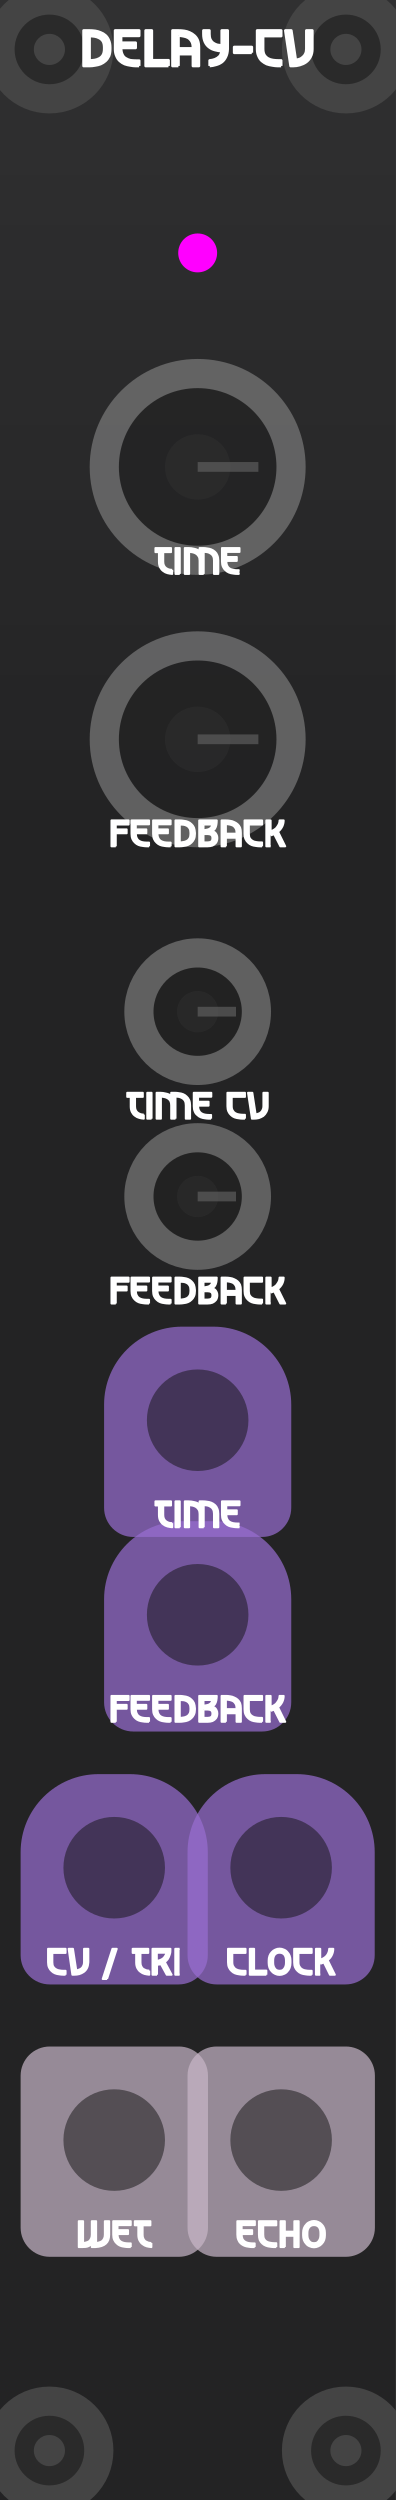
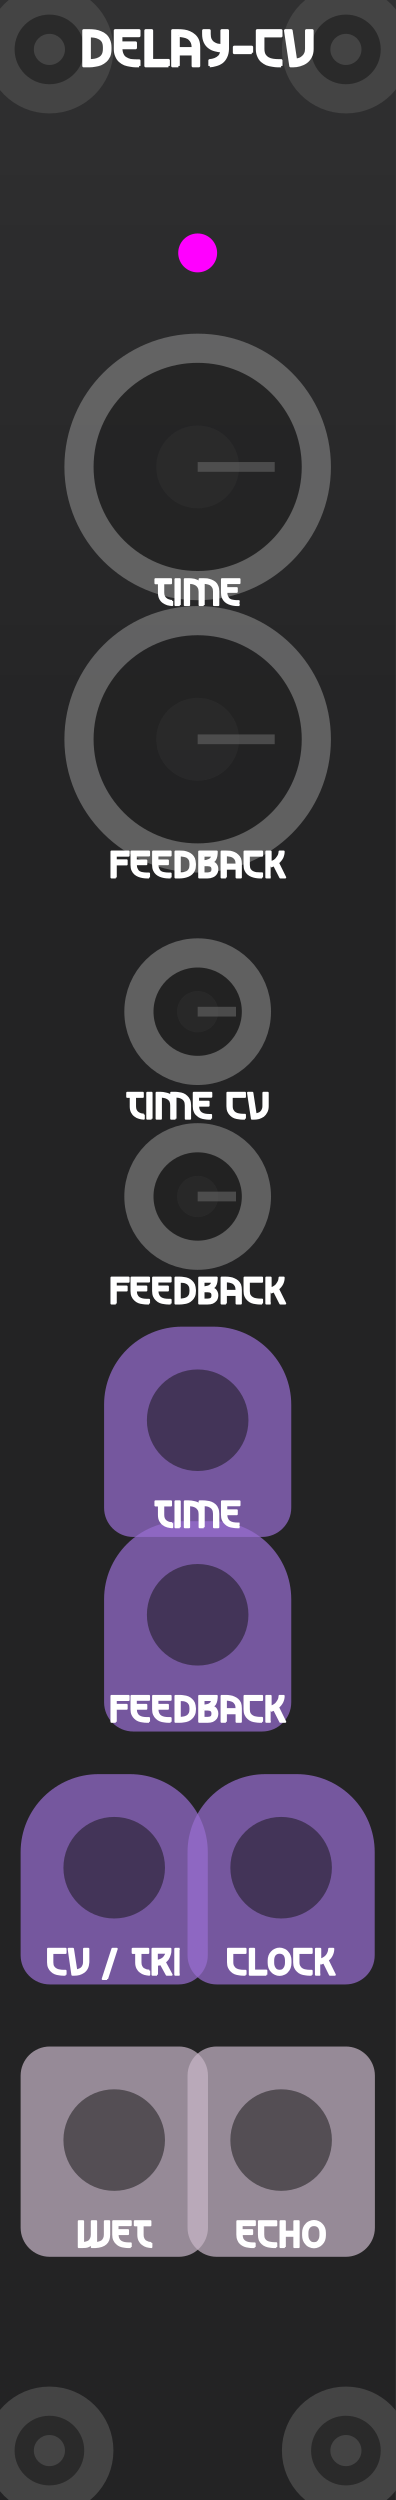
<svg xmlns="http://www.w3.org/2000/svg" viewBox="0 0 20.32 128.5" width="20.32mm" height="128.5mm">
  <g id="layer-background">
    <rect x="0.3" y="0.3" width="19.72" height="127.9" fill="none" stroke="#333" stroke-width="1.5" />
    <rect x="0" y="0.000" width="20.32" height="1.295" fill="#303031" />
    <rect x="0" y="1.285" width="20.32" height="1.295" fill="#303031" />
    <rect x="0" y="2.570" width="20.32" height="1.295" fill="#2f2f30" />
    <rect x="0" y="3.855" width="20.32" height="1.295" fill="#2f2f30" />
    <rect x="0" y="5.140" width="20.32" height="1.295" fill="#2e2e2f" />
    <rect x="0" y="6.425" width="20.32" height="1.295" fill="#2e2e2f" />
    <rect x="0" y="7.710" width="20.32" height="1.295" fill="#2e2e2f" />
    <rect x="0" y="8.995" width="20.32" height="1.295" fill="#2d2d2e" />
    <rect x="0" y="10.280" width="20.32" height="1.295" fill="#2d2d2e" />
    <rect x="0" y="11.565" width="20.32" height="1.295" fill="#2c2c2d" />
    <rect x="0" y="12.850" width="20.32" height="1.295" fill="#2c2c2d" />
    <rect x="0" y="14.135" width="20.32" height="1.295" fill="#2c2c2d" />
    <rect x="0" y="15.420" width="20.32" height="1.295" fill="#2b2b2c" />
    <rect x="0" y="16.705" width="20.32" height="1.295" fill="#2b2b2c" />
    <rect x="0" y="17.990" width="20.32" height="1.295" fill="#2a2a2b" />
    <rect x="0" y="19.275" width="20.32" height="1.295" fill="#2a2a2b" />
    <rect x="0" y="20.560" width="20.32" height="1.295" fill="#2a2a2b" />
    <rect x="0" y="21.845" width="20.32" height="1.295" fill="#29292a" />
    <rect x="0" y="23.130" width="20.32" height="1.295" fill="#29292a" />
    <rect x="0" y="24.415" width="20.32" height="1.295" fill="#29292a" />
    <rect x="0" y="25.700" width="20.32" height="1.295" fill="#282829" />
    <rect x="0" y="26.985" width="20.32" height="1.295" fill="#282829" />
    <rect x="0" y="28.270" width="20.32" height="1.295" fill="#272728" />
    <rect x="0" y="29.555" width="20.32" height="1.295" fill="#272728" />
    <rect x="0" y="30.840" width="20.32" height="1.295" fill="#272728" />
    <rect x="0" y="32.125" width="20.32" height="1.295" fill="#262627" />
    <rect x="0" y="33.410" width="20.32" height="1.295" fill="#262627" />
    <rect x="0" y="34.695" width="20.32" height="1.295" fill="#252526" />
    <rect x="0" y="35.980" width="20.32" height="1.295" fill="#252526" />
    <rect x="0" y="37.265" width="20.32" height="1.295" fill="#252526" />
    <rect x="0" y="38.550" width="20.32" height="1.295" fill="#242425" />
    <rect x="0" y="39.835" width="20.32" height="1.295" fill="#242425" />
    <rect x="0" y="41.120" width="20.32" height="1.295" fill="#232324" />
    <rect x="0" y="42.405" width="20.32" height="1.295" fill="#232324" />
    <rect x="0" y="43.690" width="20.32" height="1.295" fill="#232324" />
    <rect x="0" y="44.975" width="20.32" height="1.295" fill="#232324" />
    <rect x="0" y="46.260" width="20.32" height="1.295" fill="#232324" />
    <rect x="0" y="47.545" width="20.32" height="1.295" fill="#232324" />
    <rect x="0" y="48.830" width="20.32" height="1.295" fill="#232324" />
    <rect x="0" y="50.115" width="20.32" height="1.295" fill="#232324" />
    <rect x="0" y="51.400" width="20.32" height="1.295" fill="#232324" />
    <rect x="0" y="52.685" width="20.32" height="1.295" fill="#232324" />
    <rect x="0" y="53.970" width="20.32" height="1.295" fill="#232324" />
    <rect x="0" y="55.255" width="20.32" height="1.295" fill="#232324" />
    <rect x="0" y="56.540" width="20.32" height="1.295" fill="#232324" />
    <rect x="0" y="57.825" width="20.32" height="1.295" fill="#232324" />
    <rect x="0" y="59.110" width="20.32" height="1.295" fill="#232324" />
    <rect x="0" y="60.395" width="20.32" height="1.295" fill="#232324" />
    <rect x="0" y="61.680" width="20.32" height="1.295" fill="#232324" />
    <rect x="0" y="62.965" width="20.32" height="1.295" fill="#232324" />
    <rect x="0" y="64.250" width="20.32" height="1.295" fill="#232324" />
    <rect x="0" y="65.535" width="20.32" height="1.295" fill="#232324" />
    <rect x="0" y="66.820" width="20.32" height="1.295" fill="#232324" />
    <rect x="0" y="68.105" width="20.32" height="1.295" fill="#232324" />
    <rect x="0" y="69.390" width="20.32" height="1.295" fill="#232324" />
    <rect x="0" y="70.675" width="20.32" height="1.295" fill="#232324" />
    <rect x="0" y="71.960" width="20.32" height="1.295" fill="#232324" />
    <rect x="0" y="73.245" width="20.32" height="1.295" fill="#232324" />
    <rect x="0" y="74.530" width="20.32" height="1.295" fill="#232324" />
    <rect x="0" y="75.815" width="20.32" height="1.295" fill="#232324" />
    <rect x="0" y="77.100" width="20.32" height="1.295" fill="#232324" />
    <rect x="0" y="78.385" width="20.32" height="1.295" fill="#232324" />
    <rect x="0" y="79.670" width="20.32" height="1.295" fill="#232324" />
    <rect x="0" y="80.955" width="20.32" height="1.295" fill="#232324" />
    <rect x="0" y="82.240" width="20.32" height="1.295" fill="#232324" />
    <rect x="0" y="83.525" width="20.32" height="1.295" fill="#232324" />
    <rect x="0" y="84.810" width="20.32" height="1.295" fill="#232324" />
    <rect x="0" y="86.095" width="20.32" height="1.295" fill="#232324" />
    <rect x="0" y="87.380" width="20.32" height="1.295" fill="#232324" />
    <rect x="0" y="88.665" width="20.32" height="1.295" fill="#232324" />
    <rect x="0" y="89.950" width="20.32" height="1.295" fill="#232324" />
    <rect x="0" y="91.235" width="20.32" height="1.295" fill="#232324" />
    <rect x="0" y="92.520" width="20.32" height="1.295" fill="#232324" />
    <rect x="0" y="93.805" width="20.32" height="1.295" fill="#232324" />
    <rect x="0" y="95.090" width="20.32" height="1.295" fill="#232324" />
    <rect x="0" y="96.375" width="20.32" height="1.295" fill="#232324" />
    <rect x="0" y="97.660" width="20.32" height="1.295" fill="#232324" />
    <rect x="0" y="98.945" width="20.32" height="1.295" fill="#232324" />
    <rect x="0" y="100.230" width="20.32" height="1.295" fill="#232324" />
    <rect x="0" y="101.515" width="20.32" height="1.295" fill="#232324" />
    <rect x="0" y="102.800" width="20.32" height="1.295" fill="#232324" />
    <rect x="0" y="104.085" width="20.32" height="1.295" fill="#232324" />
    <rect x="0" y="105.370" width="20.32" height="1.295" fill="#232324" />
    <rect x="0" y="106.655" width="20.32" height="1.295" fill="#232324" />
    <rect x="0" y="107.940" width="20.32" height="1.295" fill="#232324" />
    <rect x="0" y="109.225" width="20.32" height="1.295" fill="#232324" />
    <rect x="0" y="110.510" width="20.32" height="1.295" fill="#232324" />
    <rect x="0" y="111.795" width="20.32" height="1.295" fill="#232324" />
    <rect x="0" y="113.080" width="20.32" height="1.295" fill="#232324" />
    <rect x="0" y="114.365" width="20.32" height="1.295" fill="#232324" />
    <rect x="0" y="115.650" width="20.32" height="1.295" fill="#232324" />
    <rect x="0" y="116.935" width="20.32" height="1.295" fill="#232324" />
    <rect x="0" y="118.220" width="20.32" height="1.295" fill="#232324" />
    <rect x="0" y="119.505" width="20.32" height="1.295" fill="#232324" />
    <rect x="0" y="120.790" width="20.32" height="1.295" fill="#232324" />
    <rect x="0" y="122.075" width="20.32" height="1.295" fill="#232324" />
    <rect x="0" y="123.360" width="20.32" height="1.295" fill="#232324" />
    <rect x="0" y="124.645" width="20.32" height="1.295" fill="#232324" />
    <rect x="0" y="125.930" width="20.32" height="1.295" fill="#232324" />
    <rect x="0" y="127.215" width="20.32" height="1.295" fill="#232324" />
  </g>
  <g id="layer-outlines">
    <circle cx="2.54" cy="2.54" r="2.54" fill="#2a2a2a" stroke="#444" stroke-width="1.5" />
    <circle cx="2.54" cy="2.54" r="0.8" fill="#444" />
    <circle cx="2.54" cy="125.96" r="2.54" fill="#2a2a2a" stroke="#444" stroke-width="1.5" />
    <circle cx="2.54" cy="125.96" r="0.8" fill="#444" />
    <circle cx="17.78" cy="2.54" r="2.54" fill="#2a2a2a" stroke="#444" stroke-width="1.5" />
    <circle cx="17.78" cy="2.54" r="0.8" fill="#444" />
    <circle cx="17.78" cy="125.96" r="2.54" fill="#2a2a2a" stroke="#444" stroke-width="1.5" />
    <circle cx="17.78" cy="125.96" r="0.8" fill="#444" />
    <circle cx="10.16" cy="13.00" r="1" fill="#f0f" />
-     <circle cx="10.16" cy="24.00" r="4.80" fill="#222" stroke="#888" stroke-width="1.5" opacity="0.6" />
-     <circle cx="10.16" cy="24.00" r="1.68" fill="#333" opacity="0.4" />
-     <line x1="10.16" y1="24.00" x2="13.28" y2="24.00" stroke="#666" stroke-width="0.5" opacity="0.6" />
-     <circle cx="10.16" cy="38.00" r="4.80" fill="#222" stroke="#888" stroke-width="1.5" opacity="0.6" />
-     <circle cx="10.16" cy="38.00" r="1.68" fill="#333" opacity="0.4" />
-     <line x1="10.16" y1="38.00" x2="13.28" y2="38.00" stroke="#666" stroke-width="0.5" opacity="0.6" />
+     <circle cx="10.16" cy="24.00" r="6.10" fill="#222" stroke="#888" stroke-width="1.5" opacity="0.6" />
+     <circle cx="10.16" cy="24.00" r="2.13" fill="#333" opacity="0.4" />
+     <line x1="10.16" y1="24.00" x2="14.12" y2="24.00" stroke="#666" stroke-width="0.5" opacity="0.6" />
+     <circle cx="10.16" cy="38.00" r="6.10" fill="#222" stroke="#888" stroke-width="1.5" opacity="0.6" />
+     <circle cx="10.16" cy="38.00" r="2.13" fill="#333" opacity="0.4" />
+     <line x1="10.16" y1="38.00" x2="14.12" y2="38.00" stroke="#666" stroke-width="0.5" opacity="0.6" />
    <circle cx="10.16" cy="52.00" r="3.02" fill="#222" stroke="#888" stroke-width="1.5" opacity="0.6" />
    <circle cx="10.16" cy="52.00" r="1.06" fill="#333" opacity="0.4" />
    <line x1="10.16" y1="52.00" x2="12.13" y2="52.00" stroke="#666" stroke-width="0.5" opacity="0.6" />
    <circle cx="10.16" cy="61.50" r="3.02" fill="#222" stroke="#888" stroke-width="1.5" opacity="0.6" />
    <circle cx="10.16" cy="61.50" r="1.06" fill="#333" opacity="0.4" />
    <line x1="10.16" y1="61.50" x2="12.13" y2="61.50" stroke="#666" stroke-width="0.5" opacity="0.6" />
    <path d="M6.85 79.00 A1.50 1.50 0 0 1 5.35 77.50 L5.35 72.20 A4.01 4.01 0 0 1 9.36 68.19 L10.96 68.19 A4.01 4.01 0 0 1 14.97 72.20 L14.97 77.50 A1.50 1.50 0 0 1 13.47 79.00 L6.85 79.00 Z" fill="#996dd2" opacity="0.7" />
    <circle cx="10.16" cy="73.00" r="2.61" fill="#111" opacity="0.5" />
    <path d="M6.85 89.00 A1.50 1.50 0 0 1 5.35 87.50 L5.35 82.20 A4.01 4.01 0 0 1 9.36 78.19 L10.96 78.19 A4.01 4.01 0 0 1 14.97 82.20 L14.97 87.50 A1.50 1.50 0 0 1 13.47 89.00 L6.85 89.00 Z" fill="#996dd2" opacity="0.7" />
    <circle cx="10.16" cy="83.00" r="2.61" fill="#111" opacity="0.5" />
    <path d="M2.56 102.00 A1.50 1.50 0 0 1 1.06 100.50 L1.06 95.20 A4.01 4.01 0 0 1 5.07 91.19 L6.67 91.19 A4.01 4.01 0 0 1 10.68 95.20 L10.68 100.50 A1.50 1.50 0 0 1 9.18 102.00 L2.56 102.00 Z" fill="#996dd2" opacity="0.7" />
    <circle cx="5.87" cy="96.00" r="2.61" fill="#111" opacity="0.5" />
    <path d="M11.14 102.00 A1.50 1.50 0 0 1 9.64 100.50 L9.64 95.20 A4.01 4.01 0 0 1 13.65 91.19 L15.25 91.19 A4.01 4.01 0 0 1 19.26 95.20 L19.26 100.50 A1.50 1.50 0 0 1 17.76 102.00 L11.14 102.00 Z" fill="#996dd2" opacity="0.7" />
    <circle cx="14.45" cy="96.00" r="2.61" fill="#111" opacity="0.5" />
    <rect x="1.06" y="105.19" width="9.63" height="10.81" rx="1.5" fill="#c8b7c7" opacity="0.7" />
    <circle cx="5.87" cy="110.00" r="2.61" fill="#111" opacity="0.5" />
    <rect x="9.64" y="105.19" width="9.63" height="10.81" rx="1.5" fill="#c8b7c7" opacity="0.7" />
    <circle cx="14.45" cy="110.00" r="2.61" fill="#111" opacity="0.5" />
  </g>
  <g id="layer-text">
    <path d="M4.60 3.39L4.30 3.39L4.30 1.57L4.60 1.57Q4.74 1.57 4.89 1.59Q5.03 1.61 5.17 1.67Q5.31 1.72 5.42 1.82Q5.53 1.92 5.59 2.07Q5.66 2.22 5.66 2.44L5.66 2.52Q5.66 2.73 5.60 2.88Q5.53 3.03 5.42 3.13Q5.31 3.23 5.17 3.29Q5.04 3.34 4.89 3.36Q4.74 3.39 4.60 3.39M4.60 1.85L4.60 3.11Q4.72 3.11 4.86 3.09Q4.99 3.07 5.10 3.01Q5.22 2.95 5.29 2.83Q5.36 2.71 5.36 2.51L5.36 2.44Q5.36 2.24 5.29 2.12Q5.22 2.01 5.10 1.95Q4.99 1.89 4.86 1.87Q4.72 1.85 4.60 1.85M7.15 3.39L6.99 3.39Q6.85 3.39 6.70 3.36Q6.55 3.34 6.41 3.29Q6.27 3.23 6.16 3.13Q6.05 3.03 5.99 2.88Q5.92 2.73 5.92 2.52L5.92 1.57L7.15 1.57L7.15 1.84L6.22 1.84L6.22 2.20L6.97 2.20L6.97 2.46L6.22 2.46Q6.22 2.67 6.29 2.81Q6.35 2.94 6.46 3Q6.57 3.07 6.70 3.10Q6.84 3.12 6.99 3.12L7.15 3.12L7.15 3.39M8.66 3.39L7.49 3.39L7.49 1.57L7.80 1.57L7.80 3.10L8.66 3.10L8.66 3.39M9.17 3.39L8.87 3.39L8.87 1.57L9.17 1.57Q9.31 1.57 9.46 1.59Q9.61 1.61 9.74 1.67Q9.88 1.73 9.99 1.83Q10.10 1.93 10.16 2.07Q10.22 2.22 10.22 2.44L10.22 3.39L9.92 3.39L9.92 2.78L9.17 2.78L9.17 3.39M9.17 1.83L9.17 2.49L9.92 2.49L9.92 2.44Q9.92 2.25 9.85 2.13Q9.78 2.01 9.67 1.94Q9.56 1.88 9.43 1.86Q9.30 1.83 9.17 1.83M10.78 3.39L10.78 3.11Q10.92 3.10 11.05 3.05Q11.18 3 11.28 2.90Q11.37 2.80 11.39 2.62Q11.23 2.62 11.06 2.57Q10.89 2.53 10.76 2.43Q10.62 2.33 10.54 2.16Q10.46 1.99 10.46 1.75L10.46 1.57L10.76 1.57L10.76 1.75Q10.76 1.92 10.81 2.03Q10.87 2.15 10.96 2.21Q11.06 2.28 11.17 2.31Q11.28 2.33 11.40 2.34L11.40 1.57L11.70 1.57L11.70 2.52Q11.69 2.76 11.61 2.92Q11.53 3.09 11.40 3.19Q11.26 3.29 11.10 3.33Q10.94 3.38 10.78 3.39M12.94 2.71L12.04 2.71L12.04 2.42L12.94 2.42L12.94 2.71M14.45 3.39L14.29 3.39Q14.15 3.39 14 3.36Q13.85 3.34 13.71 3.29Q13.58 3.23 13.46 3.13Q13.35 3.03 13.29 2.88Q13.22 2.73 13.22 2.52L13.22 1.57L14.45 1.57L14.45 1.85L13.52 1.85L13.52 2.51Q13.52 2.71 13.59 2.83Q13.67 2.95 13.78 3.01Q13.89 3.07 14.03 3.09Q14.16 3.11 14.29 3.11L14.45 3.11L14.45 3.39M15.07 3.39L14.94 3.39L14.67 1.57L14.97 1.57L15.20 3.09Q15.30 3.07 15.40 3.04Q15.50 3 15.57 2.93Q15.65 2.87 15.70 2.76Q15.75 2.66 15.75 2.51L15.75 1.57L16.05 1.57L16.05 2.52Q16.05 2.75 15.96 2.92Q15.87 3.09 15.73 3.19Q15.59 3.29 15.41 3.34Q15.24 3.39 15.07 3.39" fill="#ffffff" stroke="#ffffff" stroke-width="0.143" stroke-linejoin="round" />
-     <path d="M8.85 29.29L8.85 29.50Q8.73 29.49 8.61 29.46Q8.49 29.43 8.39 29.35Q8.29 29.28 8.23 29.16Q8.17 29.04 8.17 28.87L8.17 28.38L7.99 28.38L7.99 28.17L8.79 28.17L8.79 28.38L8.39 28.38L8.39 28.87Q8.39 28.99 8.43 29.07Q8.47 29.15 8.54 29.20Q8.60 29.24 8.68 29.27Q8.76 29.29 8.85 29.29M9.24 29.50L9.02 29.50L9.02 28.17L9.24 28.17L9.24 29.50M10.47 29.50L10.26 29.50L10.26 28.82Q10.26 28.68 10.21 28.60Q10.16 28.51 10.08 28.46Q10 28.41 9.91 28.39Q9.81 28.37 9.72 28.36L9.72 29.50L9.50 29.50L9.50 28.17L9.69 28.17Q9.83 28.17 9.99 28.21Q10.14 28.24 10.26 28.33L10.26 28.17L10.44 28.17Q10.54 28.17 10.65 28.19Q10.76 28.20 10.86 28.24Q10.96 28.28 11.05 28.36Q11.13 28.43 11.17 28.54Q11.22 28.65 11.22 28.81L11.22 29.50L11 29.50L11 28.81Q11 28.67 10.95 28.58Q10.90 28.49 10.82 28.45Q10.75 28.40 10.65 28.38Q10.56 28.37 10.47 28.36L10.47 29.50M12.31 29.50L12.19 29.50Q12.09 29.50 11.98 29.48Q11.87 29.47 11.77 29.43Q11.67 29.39 11.59 29.31Q11.51 29.24 11.46 29.13Q11.41 29.02 11.41 28.86L11.41 28.17L12.31 28.17L12.31 28.37L11.63 28.37L11.63 28.63L12.17 28.63L12.17 28.83L11.63 28.83Q11.63 28.98 11.68 29.08Q11.72 29.17 11.80 29.22Q11.88 29.27 11.98 29.29Q12.08 29.31 12.19 29.31L12.31 29.31" fill="#ffffff" stroke="#ffffff" stroke-width="0.104" stroke-linejoin="round" />
-     <path d="M5.95 43.50L5.73 43.50L5.73 42.17L6.61 42.17L6.61 42.38L5.95 42.38L5.95 42.63L6.51 42.63L6.51 42.83L5.95 42.83L5.95 43.50M7.66 43.50L7.54 43.50Q7.44 43.50 7.33 43.48Q7.22 43.47 7.12 43.43Q7.02 43.39 6.94 43.31Q6.86 43.24 6.81 43.13Q6.76 43.02 6.76 42.86L6.76 42.17L7.66 42.17L7.66 42.37L6.98 42.37L6.98 42.63L7.52 42.63L7.52 42.83L6.98 42.83Q6.98 42.98 7.03 43.08Q7.07 43.17 7.15 43.22Q7.23 43.27 7.33 43.29Q7.43 43.31 7.54 43.31L7.66 43.31L7.66 43.50M8.77 43.50L8.65 43.50Q8.55 43.50 8.44 43.48Q8.33 43.47 8.23 43.43Q8.13 43.39 8.05 43.31Q7.97 43.24 7.92 43.13Q7.87 43.02 7.87 42.86L7.87 42.17L8.77 42.17L8.77 42.37L8.09 42.37L8.09 42.63L8.63 42.63L8.63 42.83L8.09 42.83Q8.09 42.98 8.14 43.08Q8.18 43.17 8.26 43.22Q8.34 43.27 8.44 43.29Q8.54 43.31 8.65 43.31L8.77 43.31L8.77 43.50M9.24 43.50L9.02 43.50L9.02 42.17L9.24 42.17Q9.34 42.17 9.45 42.19Q9.56 42.20 9.66 42.24Q9.76 42.28 9.84 42.36Q9.92 42.43 9.97 42.54Q10.01 42.65 10.02 42.81L10.02 42.86Q10.02 43.02 9.97 43.13Q9.92 43.24 9.84 43.31Q9.76 43.39 9.66 43.43Q9.56 43.47 9.45 43.48Q9.34 43.50 9.24 43.50M9.24 42.38L9.24 43.30Q9.33 43.30 9.43 43.28Q9.52 43.27 9.61 43.22Q9.69 43.18 9.74 43.09Q9.79 43.01 9.79 42.86L9.79 42.81Q9.79 42.66 9.74 42.58Q9.69 42.49 9.61 42.45Q9.52 42.40 9.43 42.39Q9.33 42.38 9.24 42.38M10.67 43.50L10.24 43.50L10.24 42.17L11.14 42.17Q11.14 42.29 11.12 42.40Q11.10 42.51 11.05 42.59Q11 42.67 10.89 42.71Q10.98 42.74 11.04 42.78Q11.10 42.83 11.13 42.90Q11.17 42.97 11.17 43.07Q11.17 43.22 11.10 43.32Q11.03 43.41 10.92 43.46Q10.81 43.50 10.67 43.50M10.46 42.38L10.46 42.67Q10.53 42.67 10.61 42.65Q10.68 42.64 10.75 42.61Q10.82 42.57 10.86 42.52Q10.90 42.46 10.90 42.38L10.46 42.38M10.46 42.87L10.46 43.30L10.67 43.30Q10.79 43.30 10.86 43.25Q10.92 43.20 10.92 43.08Q10.92 42.97 10.86 42.92Q10.79 42.87 10.67 42.87L10.46 42.87M11.61 43.50L11.39 43.50L11.39 42.17L11.61 42.17Q11.72 42.17 11.83 42.19Q11.93 42.20 12.03 42.25Q12.13 42.29 12.21 42.36Q12.29 42.43 12.34 42.54Q12.38 42.65 12.38 42.81L12.38 43.50L12.16 43.50L12.16 43.06L11.61 43.06L11.61 43.50M11.61 42.36L11.61 42.85L12.16 42.85L12.16 42.81Q12.16 42.67 12.11 42.58Q12.06 42.49 11.98 42.44Q11.90 42.40 11.80 42.38Q11.70 42.36 11.61 42.36M13.47 43.50L13.35 43.50Q13.25 43.50 13.14 43.48Q13.03 43.47 12.93 43.43Q12.83 43.39 12.75 43.31Q12.67 43.24 12.62 43.13Q12.57 43.02 12.57 42.86L12.57 42.17L13.47 42.17L13.47 42.38L12.79 42.38L12.79 42.86Q12.79 43.01 12.84 43.09Q12.90 43.18 12.98 43.22Q13.06 43.27 13.16 43.28Q13.26 43.30 13.35 43.30L13.47 43.30L13.47 43.50M13.91 43.50L13.69 43.50L13.69 42.17L13.91 42.17L13.91 42.72Q14.02 42.70 14.10 42.64Q14.19 42.59 14.24 42.51Q14.30 42.43 14.34 42.34Q14.37 42.25 14.37 42.17L14.58 42.17Q14.58 42.33 14.51 42.48Q14.43 42.64 14.29 42.75L14.66 43.50L14.41 43.50L14.09 42.87Q14.01 42.91 13.91 42.94" fill="#ffffff" stroke="#ffffff" stroke-width="0.104" stroke-linejoin="round" />
+     <path d="M8.85 30.89L8.85 31.10Q8.73 31.09 8.61 31.06Q8.49 31.02 8.39 30.95Q8.29 30.88 8.23 30.76Q8.17 30.64 8.17 30.46L8.17 29.98L7.99 29.98L7.99 29.77L8.79 29.77L8.79 29.98L8.39 29.98L8.39 30.46Q8.39 30.58 8.43 30.66Q8.47 30.74 8.54 30.79Q8.60 30.84 8.68 30.86Q8.76 30.89 8.85 30.89M9.24 31.10L9.02 31.10L9.02 29.77L9.24 29.77L9.24 31.10M10.47 31.10L10.26 31.10L10.26 30.42Q10.26 30.28 10.21 30.19Q10.16 30.10 10.08 30.05Q10 30 9.91 29.98Q9.81 29.96 9.72 29.96L9.72 31.10L9.50 31.10L9.50 29.77L9.69 29.77Q9.83 29.77 9.99 29.80Q10.14 29.84 10.26 29.93L10.26 29.77L10.44 29.77Q10.54 29.77 10.65 29.78Q10.76 29.80 10.86 29.84Q10.96 29.88 11.05 29.95Q11.13 30.02 11.17 30.13Q11.22 30.24 11.22 30.40L11.22 31.10L11 31.10L11 30.40Q11 30.26 10.95 30.18Q10.90 30.09 10.82 30.04Q10.75 30 10.65 29.98Q10.56 29.96 10.47 29.96L10.47 31.10M12.31 31.10L12.19 31.10Q12.09 31.10 11.98 31.08Q11.87 31.06 11.77 31.02Q11.67 30.98 11.59 30.91Q11.51 30.84 11.46 30.73Q11.41 30.62 11.41 30.46L11.41 29.77L12.31 29.77L12.31 29.97L11.63 29.97L11.63 30.23L12.17 30.23L12.17 30.42L11.63 30.42Q11.63 30.58 11.68 30.67Q11.72 30.77 11.80 30.82Q11.88 30.87 11.98 30.88Q12.08 30.90 12.19 30.90L12.31 30.90" fill="#ffffff" stroke="#ffffff" stroke-width="0.104" stroke-linejoin="round" />
+     <path d="M5.95 45.10L5.73 45.10L5.73 43.77L6.61 43.77L6.61 43.98L5.95 43.98L5.95 44.22L6.51 44.22L6.51 44.43L5.95 44.43L5.95 45.10M7.66 45.10L7.54 45.10Q7.44 45.10 7.33 45.08Q7.22 45.06 7.12 45.02Q7.02 44.98 6.94 44.91Q6.86 44.84 6.81 44.73Q6.76 44.62 6.76 44.46L6.76 43.77L7.66 43.77L7.66 43.97L6.98 43.97L6.98 44.23L7.52 44.23L7.52 44.42L6.98 44.42Q6.98 44.58 7.03 44.67Q7.07 44.77 7.15 44.82Q7.23 44.87 7.33 44.88Q7.43 44.90 7.54 44.90L7.66 44.90L7.66 45.10M8.77 45.10L8.65 45.10Q8.55 45.10 8.44 45.08Q8.33 45.06 8.23 45.02Q8.13 44.98 8.05 44.91Q7.97 44.84 7.92 44.73Q7.87 44.62 7.87 44.46L7.87 43.77L8.77 43.77L8.77 43.97L8.09 43.97L8.09 44.23L8.63 44.23L8.63 44.42L8.09 44.42Q8.09 44.58 8.14 44.67Q8.18 44.77 8.26 44.82Q8.34 44.87 8.44 44.88Q8.54 44.90 8.65 44.90L8.77 44.90L8.77 45.10M9.24 45.10L9.02 45.10L9.02 43.77L9.24 43.77Q9.34 43.77 9.45 43.78Q9.56 43.80 9.66 43.84Q9.76 43.88 9.84 43.95Q9.92 44.02 9.97 44.13Q10.01 44.24 10.02 44.40L10.02 44.46Q10.02 44.62 9.97 44.73Q9.92 44.84 9.84 44.91Q9.76 44.98 9.66 45.02Q9.56 45.06 9.45 45.08Q9.34 45.10 9.24 45.10M9.24 43.97L9.24 44.89Q9.33 44.89 9.43 44.88Q9.52 44.86 9.61 44.82Q9.69 44.78 9.74 44.69Q9.79 44.60 9.79 44.46L9.79 44.40Q9.79 44.26 9.74 44.17Q9.69 44.09 9.61 44.04Q9.52 44 9.43 43.99Q9.33 43.97 9.24 43.97M10.67 45.10L10.24 45.10L10.24 43.77L11.14 43.77Q11.14 43.89 11.12 44Q11.10 44.11 11.05 44.19Q11 44.27 10.89 44.31Q10.98 44.34 11.04 44.38Q11.10 44.43 11.13 44.49Q11.17 44.56 11.17 44.67Q11.17 44.82 11.10 44.91Q11.03 45.01 10.92 45.05Q10.81 45.10 10.67 45.10M10.46 43.98L10.46 44.27Q10.53 44.26 10.61 44.25Q10.68 44.23 10.75 44.20Q10.82 44.17 10.86 44.11Q10.90 44.06 10.90 43.98L10.46 43.98M10.46 44.47L10.46 44.89L10.67 44.89Q10.79 44.89 10.86 44.84Q10.92 44.79 10.92 44.68Q10.92 44.57 10.86 44.52Q10.79 44.47 10.67 44.47L10.46 44.47M11.61 45.10L11.39 45.10L11.39 43.77L11.61 43.77Q11.72 43.77 11.83 43.78Q11.93 43.80 12.03 43.84Q12.13 43.88 12.21 43.96Q12.29 44.03 12.34 44.14Q12.38 44.25 12.38 44.40L12.38 45.10L12.16 45.10L12.16 44.65L11.61 44.65L11.61 45.10M11.61 43.96L11.61 44.44L12.16 44.44L12.16 44.40Q12.16 44.26 12.11 44.17Q12.06 44.09 11.98 44.04Q11.90 43.99 11.80 43.98Q11.70 43.96 11.61 43.96M13.47 45.10L13.35 45.10Q13.25 45.10 13.14 45.08Q13.03 45.06 12.93 45.02Q12.83 44.98 12.75 44.91Q12.67 44.84 12.62 44.73Q12.57 44.62 12.57 44.46L12.57 43.77L13.47 43.77L13.47 43.98L12.79 43.98L12.79 44.46Q12.79 44.60 12.84 44.69Q12.90 44.78 12.98 44.82Q13.06 44.86 13.16 44.88Q13.26 44.89 13.35 44.89L13.47 44.89L13.47 45.10M13.91 45.10L13.69 45.10L13.69 43.77L13.91 43.77L13.91 44.31Q14.02 44.29 14.10 44.24Q14.19 44.18 14.24 44.10Q14.30 44.03 14.34 43.94Q14.37 43.85 14.37 43.77L14.58 43.77Q14.58 43.92 14.51 44.08Q14.43 44.23 14.29 44.35L14.66 45.10L14.41 45.10L14.09 44.47Q14.01 44.51 13.91 44.54" fill="#ffffff" stroke="#ffffff" stroke-width="0.104" stroke-linejoin="round" />
    <path d="M7.39 57.29L7.39 57.50Q7.27 57.49 7.16 57.46Q7.04 57.43 6.94 57.35Q6.84 57.28 6.78 57.16Q6.72 57.04 6.72 56.87L6.72 56.38L6.54 56.38L6.54 56.17L7.34 56.17L7.34 56.38L6.94 56.38L6.94 56.87Q6.94 56.99 6.98 57.07Q7.02 57.15 7.09 57.20Q7.15 57.24 7.23 57.27Q7.31 57.29 7.39 57.29M7.79 57.50L7.57 57.50L7.57 56.17L7.79 56.17L7.79 57.50M9.02 57.50L8.80 57.50L8.80 56.82Q8.80 56.68 8.76 56.60Q8.71 56.51 8.63 56.46Q8.55 56.41 8.46 56.39Q8.36 56.37 8.27 56.36L8.27 57.50L8.05 57.50L8.05 56.17L8.24 56.17Q8.38 56.17 8.53 56.21Q8.69 56.24 8.80 56.33L8.80 56.17L8.99 56.17Q9.09 56.17 9.20 56.19Q9.31 56.20 9.41 56.24Q9.51 56.28 9.59 56.36Q9.67 56.43 9.72 56.54Q9.77 56.65 9.77 56.81L9.77 57.50L9.55 57.50L9.55 56.81Q9.55 56.67 9.50 56.58Q9.45 56.49 9.37 56.45Q9.29 56.40 9.20 56.38Q9.11 56.37 9.02 56.36L9.02 57.50M10.85 57.50L10.74 57.50Q10.64 57.50 10.53 57.48Q10.42 57.47 10.32 57.43Q10.22 57.39 10.14 57.31Q10.05 57.24 10.01 57.13Q9.96 57.02 9.96 56.86L9.96 56.17L10.86 56.17L10.86 56.37L10.18 56.37L10.18 56.63L10.72 56.63L10.72 56.83L10.18 56.83Q10.18 56.98 10.23 57.08Q10.27 57.17 10.35 57.22Q10.43 57.27 10.53 57.29Q10.63 57.31 10.74 57.31L10.85 57.31L10.85 57.50M12.59 57.50L12.48 57.50Q12.37 57.50 12.27 57.48Q12.16 57.47 12.05 57.43Q11.95 57.39 11.87 57.31Q11.79 57.24 11.74 57.13Q11.69 57.02 11.69 56.86L11.69 56.17L12.59 56.17L12.59 56.38L11.91 56.38L11.91 56.86Q11.91 57.01 11.97 57.09Q12.02 57.18 12.10 57.22Q12.19 57.27 12.28 57.28Q12.38 57.30 12.48 57.30L12.59 57.30L12.59 57.50M13.04 57.50L12.95 57.50L12.75 56.17L12.97 56.17L13.14 57.28Q13.21 57.27 13.29 57.24Q13.36 57.22 13.41 57.17Q13.47 57.12 13.50 57.04Q13.54 56.97 13.54 56.86L13.54 56.17L13.76 56.17L13.76 56.86Q13.76 57.04 13.69 57.16Q13.63 57.28 13.53 57.36Q13.42 57.43 13.30 57.47Q13.17 57.50 13.04 57.50" fill="#ffffff" stroke="#ffffff" stroke-width="0.104" stroke-linejoin="round" />
    <path d="M5.95 67L5.73 67L5.73 65.67L6.61 65.67L6.61 65.88L5.95 65.88L5.95 66.13L6.51 66.13L6.51 66.33L5.95 66.33L5.95 67M7.66 67L7.54 67Q7.44 67 7.33 66.98Q7.22 66.97 7.12 66.93Q7.02 66.89 6.94 66.81Q6.86 66.74 6.81 66.63Q6.76 66.52 6.76 66.36L6.76 65.67L7.66 65.67L7.66 65.87L6.98 65.87L6.98 66.13L7.52 66.13L7.52 66.33L6.98 66.33Q6.98 66.48 7.03 66.58Q7.07 66.67 7.15 66.72Q7.23 66.77 7.33 66.79Q7.43 66.81 7.54 66.81L7.66 66.81L7.66 67M8.77 67L8.65 67Q8.55 67 8.44 66.98Q8.33 66.97 8.23 66.93Q8.13 66.89 8.05 66.81Q7.97 66.74 7.92 66.63Q7.87 66.52 7.87 66.36L7.87 65.67L8.77 65.67L8.77 65.87L8.09 65.87L8.09 66.13L8.63 66.13L8.63 66.33L8.09 66.33Q8.09 66.48 8.14 66.58Q8.18 66.67 8.26 66.72Q8.34 66.77 8.44 66.79Q8.54 66.81 8.65 66.81L8.77 66.81L8.77 67M9.24 67L9.02 67L9.02 65.67L9.24 65.67Q9.34 65.67 9.45 65.69Q9.56 65.70 9.66 65.74Q9.76 65.78 9.84 65.86Q9.92 65.93 9.97 66.04Q10.01 66.15 10.02 66.31L10.02 66.36Q10.02 66.52 9.97 66.63Q9.92 66.74 9.84 66.81Q9.76 66.89 9.66 66.93Q9.56 66.97 9.45 66.98Q9.34 67 9.24 67M9.24 65.88L9.24 66.80Q9.33 66.80 9.43 66.78Q9.52 66.77 9.61 66.72Q9.69 66.68 9.74 66.59Q9.79 66.51 9.79 66.36L9.79 66.31Q9.79 66.16 9.74 66.08Q9.69 65.99 9.61 65.95Q9.52 65.90 9.43 65.89Q9.33 65.88 9.24 65.88M10.67 67L10.24 67L10.24 65.67L11.14 65.67Q11.14 65.79 11.12 65.90Q11.10 66.01 11.05 66.09Q11 66.17 10.89 66.21Q10.98 66.24 11.04 66.28Q11.10 66.33 11.13 66.40Q11.17 66.47 11.17 66.57Q11.17 66.72 11.10 66.82Q11.03 66.91 10.92 66.96Q10.81 67 10.67 67M10.46 65.88L10.46 66.17Q10.53 66.17 10.61 66.15Q10.68 66.14 10.75 66.11Q10.82 66.07 10.86 66.02Q10.90 65.96 10.90 65.88L10.46 65.88M10.46 66.37L10.46 66.80L10.67 66.80Q10.79 66.80 10.86 66.75Q10.92 66.70 10.92 66.58Q10.92 66.47 10.86 66.42Q10.79 66.37 10.67 66.37L10.46 66.37M11.61 67L11.39 67L11.39 65.67L11.61 65.67Q11.72 65.67 11.83 65.69Q11.93 65.70 12.03 65.75Q12.13 65.79 12.21 65.86Q12.29 65.93 12.34 66.04Q12.38 66.15 12.38 66.31L12.38 67L12.16 67L12.16 66.56L11.61 66.56L11.61 67M11.61 65.86L11.61 66.35L12.16 66.35L12.16 66.31Q12.16 66.17 12.11 66.08Q12.06 65.99 11.98 65.94Q11.90 65.90 11.80 65.88Q11.70 65.86 11.61 65.86M13.47 67L13.35 67Q13.25 67 13.14 66.98Q13.03 66.97 12.93 66.93Q12.83 66.89 12.75 66.81Q12.67 66.74 12.62 66.63Q12.57 66.52 12.57 66.36L12.57 65.67L13.47 65.67L13.47 65.88L12.79 65.88L12.79 66.36Q12.79 66.51 12.84 66.59Q12.90 66.68 12.98 66.72Q13.06 66.77 13.16 66.78Q13.26 66.80 13.35 66.80L13.47 66.80L13.47 67M13.91 67L13.69 67L13.69 65.67L13.91 65.67L13.91 66.22Q14.02 66.20 14.10 66.14Q14.19 66.09 14.24 66.01Q14.30 65.93 14.34 65.84Q14.37 65.75 14.37 65.67L14.58 65.67Q14.58 65.83 14.51 65.98Q14.43 66.14 14.29 66.25L14.66 67L14.41 67L14.09 66.37Q14.01 66.41 13.91 66.44" fill="#ffffff" stroke="#ffffff" stroke-width="0.104" stroke-linejoin="round" />
    <path d="M8.85 78.29L8.85 78.50Q8.73 78.49 8.61 78.46Q8.49 78.43 8.39 78.35Q8.29 78.28 8.23 78.16Q8.17 78.04 8.17 77.87L8.17 77.38L7.99 77.38L7.99 77.17L8.79 77.17L8.79 77.38L8.39 77.38L8.39 77.87Q8.39 77.99 8.43 78.07Q8.47 78.15 8.54 78.20Q8.60 78.24 8.68 78.27Q8.76 78.29 8.85 78.29M9.24 78.50L9.02 78.50L9.02 77.17L9.24 77.17L9.24 78.50M10.47 78.50L10.26 78.50L10.26 77.82Q10.26 77.68 10.21 77.60Q10.16 77.51 10.08 77.46Q10 77.41 9.91 77.39Q9.81 77.37 9.72 77.36L9.72 78.50L9.50 78.50L9.50 77.17L9.69 77.17Q9.83 77.17 9.99 77.21Q10.14 77.24 10.26 77.33L10.26 77.17L10.44 77.17Q10.54 77.17 10.65 77.19Q10.76 77.20 10.86 77.24Q10.96 77.28 11.05 77.36Q11.13 77.43 11.17 77.54Q11.22 77.65 11.22 77.81L11.22 78.50L11 78.50L11 77.81Q11 77.67 10.95 77.58Q10.90 77.49 10.82 77.45Q10.75 77.40 10.65 77.38Q10.56 77.37 10.47 77.36L10.47 78.50M12.31 78.50L12.19 78.50Q12.09 78.50 11.98 78.48Q11.87 78.47 11.77 78.43Q11.67 78.39 11.59 78.31Q11.51 78.24 11.46 78.13Q11.41 78.02 11.41 77.86L11.41 77.17L12.31 77.17L12.31 77.37L11.63 77.37L11.63 77.63L12.17 77.63L12.17 77.83L11.63 77.83Q11.63 77.98 11.68 78.08Q11.72 78.17 11.80 78.22Q11.88 78.27 11.98 78.29Q12.08 78.31 12.19 78.31L12.31 78.31" fill="#ffffff" stroke="#ffffff" stroke-width="0.104" stroke-linejoin="round" />
    <path d="M5.95 88.50L5.73 88.50L5.73 87.17L6.61 87.17L6.61 87.38L5.95 87.38L5.95 87.63L6.51 87.63L6.51 87.83L5.95 87.83L5.95 88.50M7.66 88.50L7.54 88.50Q7.44 88.50 7.33 88.48Q7.22 88.47 7.12 88.43Q7.02 88.39 6.94 88.31Q6.86 88.24 6.81 88.13Q6.76 88.02 6.76 87.86L6.76 87.17L7.66 87.17L7.66 87.37L6.98 87.37L6.98 87.63L7.52 87.63L7.52 87.83L6.98 87.83Q6.98 87.98 7.03 88.08Q7.07 88.17 7.15 88.22Q7.23 88.27 7.33 88.29Q7.43 88.31 7.54 88.31L7.66 88.31L7.66 88.50M8.77 88.50L8.65 88.50Q8.55 88.50 8.44 88.48Q8.33 88.47 8.23 88.43Q8.13 88.39 8.05 88.31Q7.97 88.24 7.92 88.13Q7.87 88.02 7.87 87.86L7.87 87.17L8.77 87.17L8.77 87.37L8.09 87.37L8.09 87.63L8.63 87.63L8.63 87.83L8.09 87.83Q8.09 87.98 8.14 88.08Q8.18 88.17 8.26 88.22Q8.34 88.27 8.44 88.29Q8.54 88.31 8.65 88.31L8.77 88.31L8.77 88.50M9.24 88.50L9.02 88.50L9.02 87.17L9.24 87.17Q9.34 87.17 9.45 87.19Q9.56 87.20 9.66 87.24Q9.76 87.28 9.84 87.36Q9.92 87.43 9.97 87.54Q10.01 87.65 10.02 87.81L10.02 87.86Q10.02 88.02 9.97 88.13Q9.92 88.24 9.84 88.31Q9.76 88.39 9.66 88.43Q9.56 88.47 9.45 88.48Q9.34 88.50 9.24 88.50M9.24 87.38L9.24 88.30Q9.33 88.30 9.43 88.28Q9.52 88.27 9.61 88.22Q9.69 88.18 9.74 88.09Q9.79 88.01 9.79 87.86L9.79 87.81Q9.79 87.66 9.74 87.58Q9.69 87.49 9.61 87.45Q9.52 87.40 9.43 87.39Q9.33 87.38 9.24 87.38M10.67 88.50L10.24 88.50L10.24 87.17L11.14 87.17Q11.14 87.29 11.12 87.40Q11.10 87.51 11.05 87.59Q11 87.67 10.89 87.71Q10.98 87.74 11.04 87.78Q11.10 87.83 11.13 87.90Q11.17 87.97 11.17 88.07Q11.17 88.22 11.10 88.32Q11.03 88.41 10.92 88.46Q10.81 88.50 10.67 88.50M10.46 87.38L10.46 87.67Q10.53 87.67 10.61 87.65Q10.68 87.64 10.75 87.61Q10.82 87.57 10.86 87.52Q10.90 87.46 10.90 87.38L10.46 87.38M10.46 87.87L10.46 88.30L10.67 88.30Q10.79 88.30 10.86 88.25Q10.92 88.20 10.92 88.08Q10.92 87.97 10.86 87.92Q10.79 87.87 10.67 87.87L10.46 87.87M11.61 88.50L11.39 88.50L11.39 87.17L11.61 87.17Q11.72 87.17 11.83 87.19Q11.93 87.20 12.03 87.25Q12.13 87.29 12.21 87.36Q12.29 87.43 12.34 87.54Q12.38 87.65 12.38 87.81L12.38 88.50L12.16 88.50L12.16 88.06L11.61 88.06L11.61 88.50M11.61 87.36L11.61 87.85L12.16 87.85L12.16 87.81Q12.16 87.67 12.11 87.58Q12.06 87.49 11.98 87.44Q11.90 87.40 11.80 87.38Q11.70 87.36 11.61 87.36M13.47 88.50L13.35 88.50Q13.25 88.50 13.14 88.48Q13.03 88.47 12.93 88.43Q12.83 88.39 12.75 88.31Q12.67 88.24 12.62 88.13Q12.57 88.02 12.57 87.86L12.57 87.17L13.47 87.17L13.47 87.38L12.79 87.38L12.79 87.86Q12.79 88.01 12.84 88.09Q12.90 88.18 12.98 88.22Q13.06 88.27 13.16 88.28Q13.26 88.30 13.35 88.30L13.47 88.30L13.47 88.50M13.91 88.50L13.69 88.50L13.69 87.17L13.91 87.17L13.91 87.72Q14.02 87.70 14.10 87.64Q14.19 87.59 14.24 87.51Q14.30 87.43 14.34 87.34Q14.37 87.25 14.37 87.17L14.58 87.17Q14.58 87.33 14.51 87.48Q14.43 87.64 14.29 87.75L14.66 88.50L14.41 88.50L14.09 87.87Q14.01 87.91 13.91 87.94" fill="#ffffff" stroke="#ffffff" stroke-width="0.104" stroke-linejoin="round" />
    <path d="M3.37 101.50L3.25 101.50Q3.15 101.50 3.04 101.48Q2.93 101.47 2.83 101.43Q2.73 101.39 2.65 101.31Q2.57 101.24 2.52 101.13Q2.47 101.02 2.47 100.86L2.47 100.17L3.37 100.17L3.37 100.38L2.69 100.38L2.69 100.86Q2.69 101.01 2.74 101.09Q2.80 101.18 2.88 101.22Q2.96 101.27 3.06 101.28Q3.16 101.30 3.25 101.30L3.37 101.30L3.37 101.50M3.82 101.50L3.72 101.50L3.53 100.17L3.75 100.17L3.92 101.28Q3.99 101.27 4.06 101.24Q4.13 101.22 4.19 101.17Q4.25 101.12 4.28 101.04Q4.32 100.97 4.32 100.86L4.32 100.17L4.54 100.17L4.54 100.86Q4.53 101.04 4.47 101.16Q4.41 101.28 4.30 101.36Q4.20 101.43 4.07 101.47Q3.95 101.50 3.82 101.50M5.50 101.72L5.28 101.72L5.78 100.17L6 100.17L5.50 101.72M7.67 101.29L7.67 101.50Q7.55 101.49 7.43 101.46Q7.32 101.43 7.22 101.35Q7.12 101.28 7.06 101.16Q7 101.04 7 100.87L7 100.38L6.82 100.38L6.82 100.17L7.62 100.17L7.62 100.38L7.22 100.38L7.22 100.87Q7.22 100.99 7.26 101.07Q7.30 101.15 7.36 101.20Q7.43 101.24 7.51 101.27Q7.59 101.29 7.67 101.29M8.07 101.50L7.84 101.50L7.84 100.17L8.76 100.17Q8.77 100.35 8.72 100.48Q8.68 100.61 8.62 100.70Q8.55 100.79 8.47 100.85L8.82 101.50L8.57 101.50L8.27 100.95Q8.20 100.98 8.15 100.98Q8.09 100.99 8.07 100.99L8.07 101.50M8.06 100.37L8.06 100.78Q8.17 100.78 8.25 100.74Q8.34 100.70 8.41 100.64Q8.47 100.57 8.51 100.50Q8.55 100.43 8.55 100.37L8.06 100.37M9.23 101.50L9.01 101.50L9.01 100.17L9.23 100.17" fill="#ffffff" stroke="#ffffff" stroke-width="0.104" stroke-linejoin="round" />
    <path d="M12.62 101.50L12.50 101.50Q12.40 101.50 12.29 101.48Q12.19 101.47 12.08 101.43Q11.98 101.39 11.90 101.31Q11.82 101.24 11.77 101.13Q11.72 101.02 11.72 100.86L11.72 100.17L12.62 100.17L12.62 100.38L11.94 100.38L11.94 100.86Q11.94 101.01 12 101.09Q12.05 101.18 12.13 101.22Q12.22 101.27 12.31 101.28Q12.41 101.30 12.50 101.30L12.62 101.30L12.62 101.50M13.69 101.50L12.84 101.50L12.84 100.17L13.06 100.17L13.06 101.29L13.69 101.29L13.69 101.50M14.37 101.51Q14.25 101.51 14.15 101.46Q14.05 101.42 13.97 101.33Q13.89 101.25 13.85 101.14Q13.81 101.02 13.81 100.90L13.81 100.77Q13.81 100.64 13.85 100.53Q13.89 100.42 13.97 100.34Q14.05 100.25 14.15 100.21Q14.25 100.16 14.37 100.16Q14.49 100.16 14.59 100.21Q14.70 100.25 14.77 100.34Q14.85 100.42 14.89 100.53Q14.93 100.64 14.93 100.77L14.93 100.90Q14.93 101.02 14.89 101.14Q14.85 101.25 14.77 101.33Q14.70 101.42 14.59 101.46Q14.49 101.51 14.37 101.51M14.37 101.30Q14.48 101.30 14.55 101.25Q14.62 101.19 14.66 101.10Q14.70 101.01 14.70 100.90L14.70 100.77Q14.70 100.59 14.62 100.48Q14.53 100.37 14.37 100.37Q14.21 100.37 14.12 100.48Q14.04 100.59 14.04 100.77L14.04 100.90Q14.04 101.01 14.08 101.10Q14.12 101.19 14.19 101.25Q14.27 101.30 14.37 101.30M16.02 101.50L15.90 101.50Q15.80 101.50 15.69 101.48Q15.58 101.47 15.48 101.43Q15.38 101.39 15.30 101.31Q15.22 101.24 15.17 101.13Q15.12 101.02 15.12 100.86L15.12 100.17L16.02 100.17L16.02 100.38L15.34 100.38L15.34 100.86Q15.34 101.01 15.40 101.09Q15.45 101.18 15.53 101.22Q15.61 101.27 15.71 101.28Q15.81 101.30 15.90 101.30L16.02 101.30L16.02 101.50M16.46 101.50L16.24 101.50L16.24 100.17L16.46 100.17L16.46 100.72Q16.57 100.70 16.65 100.64Q16.74 100.59 16.80 100.51Q16.86 100.43 16.89 100.34Q16.92 100.25 16.92 100.17L17.13 100.17Q17.13 100.33 17.06 100.48Q16.99 100.64 16.84 100.75L17.21 101.50L16.96 101.50L16.65 100.87Q16.56 100.91 16.46 100.94" fill="#ffffff" stroke="#ffffff" stroke-width="0.104" stroke-linejoin="round" />
    <path d="M4.20 115.50L4.05 115.50L4.05 114.17L4.27 114.17L4.27 115.29Q4.36 115.29 4.44 115.26Q4.52 115.24 4.58 115.20Q4.64 115.15 4.68 115.06Q4.72 114.98 4.72 114.86L4.72 114.17L4.94 114.17L4.94 115.29Q5.02 115.29 5.10 115.26Q5.18 115.24 5.24 115.20Q5.31 115.15 5.35 115.06Q5.39 114.98 5.39 114.86L5.39 114.17L5.61 114.17L5.61 114.86Q5.61 115.17 5.44 115.32Q5.27 115.48 4.89 115.50L4.72 115.50L4.72 115.32Q4.65 115.40 4.57 115.44Q4.50 115.48 4.41 115.49Q4.32 115.50 4.20 115.50M6.72 115.50L6.60 115.50Q6.50 115.50 6.39 115.48Q6.28 115.47 6.18 115.43Q6.08 115.39 6 115.31Q5.92 115.24 5.87 115.13Q5.82 115.02 5.82 114.86L5.82 114.17L6.72 114.17L6.72 114.37L6.04 114.37L6.04 114.63L6.58 114.63L6.58 114.83L6.04 114.83Q6.04 114.98 6.09 115.08Q6.13 115.17 6.21 115.22Q6.29 115.27 6.39 115.29Q6.49 115.31 6.60 115.31L6.72 115.31L6.72 115.50M7.78 115.29L7.78 115.50Q7.66 115.49 7.54 115.46Q7.43 115.43 7.33 115.35Q7.23 115.28 7.17 115.16Q7.11 115.04 7.11 114.87L7.11 114.38L6.93 114.38L6.93 114.17L7.73 114.17L7.73 114.38L7.33 114.38L7.33 114.87Q7.33 114.99 7.37 115.07Q7.41 115.15 7.47 115.20Q7.54 115.24 7.62 115.27Q7.70 115.29 7.78 115.29" fill="#ffffff" stroke="#ffffff" stroke-width="0.104" stroke-linejoin="round" />
    <path d="M13.09 115.50L12.98 115.50Q12.87 115.50 12.77 115.48Q12.66 115.47 12.56 115.43Q12.46 115.39 12.37 115.31Q12.29 115.24 12.25 115.13Q12.20 115.02 12.20 114.86L12.20 114.17L13.10 114.17L13.10 114.37L12.42 114.37L12.42 114.63L12.96 114.63L12.96 114.83L12.42 114.83Q12.42 114.98 12.46 115.08Q12.51 115.17 12.59 115.22Q12.67 115.27 12.77 115.29Q12.87 115.31 12.98 115.31L13.09 115.31L13.09 115.50M14.20 115.50L14.09 115.50Q13.99 115.50 13.88 115.48Q13.77 115.47 13.67 115.43Q13.56 115.39 13.48 115.31Q13.40 115.24 13.35 115.13Q13.31 115.02 13.31 114.86L13.31 114.17L14.20 114.17L14.20 114.38L13.53 114.38L13.53 114.86Q13.53 115.01 13.58 115.09Q13.63 115.18 13.71 115.22Q13.80 115.27 13.90 115.28Q13.99 115.30 14.09 115.30L14.20 115.30L14.20 115.50M14.64 115.50L14.42 115.50L14.42 114.17L14.64 114.17L14.64 114.71L15.13 114.71L15.13 114.17L15.35 114.17L15.35 115.50L15.13 115.50L15.13 114.92L14.64 114.92L14.64 115.50M16.14 115.51Q16.02 115.51 15.92 115.46Q15.81 115.42 15.74 115.33Q15.66 115.25 15.62 115.14Q15.58 115.02 15.58 114.90L15.58 114.77Q15.58 114.64 15.62 114.53Q15.66 114.42 15.74 114.34Q15.81 114.25 15.92 114.21Q16.02 114.16 16.14 114.16Q16.26 114.16 16.36 114.21Q16.46 114.25 16.54 114.34Q16.62 114.42 16.66 114.53Q16.70 114.64 16.70 114.77L16.70 114.90Q16.70 115.02 16.66 115.14Q16.62 115.25 16.54 115.33Q16.46 115.42 16.36 115.46Q16.26 115.51 16.14 115.51M16.14 115.30Q16.25 115.30 16.32 115.25Q16.39 115.19 16.43 115.10Q16.47 115.01 16.47 114.90L16.47 114.77Q16.47 114.59 16.39 114.48Q16.30 114.37 16.14 114.37Q15.98 114.37 15.89 114.48Q15.80 114.59 15.80 114.77L15.80 114.90Q15.80 115.01 15.84 115.10Q15.88 115.19 15.96 115.25Q16.03 115.30 16.14 115.30" fill="#ffffff" stroke="#ffffff" stroke-width="0.104" stroke-linejoin="round" />
  </g>
</svg>
